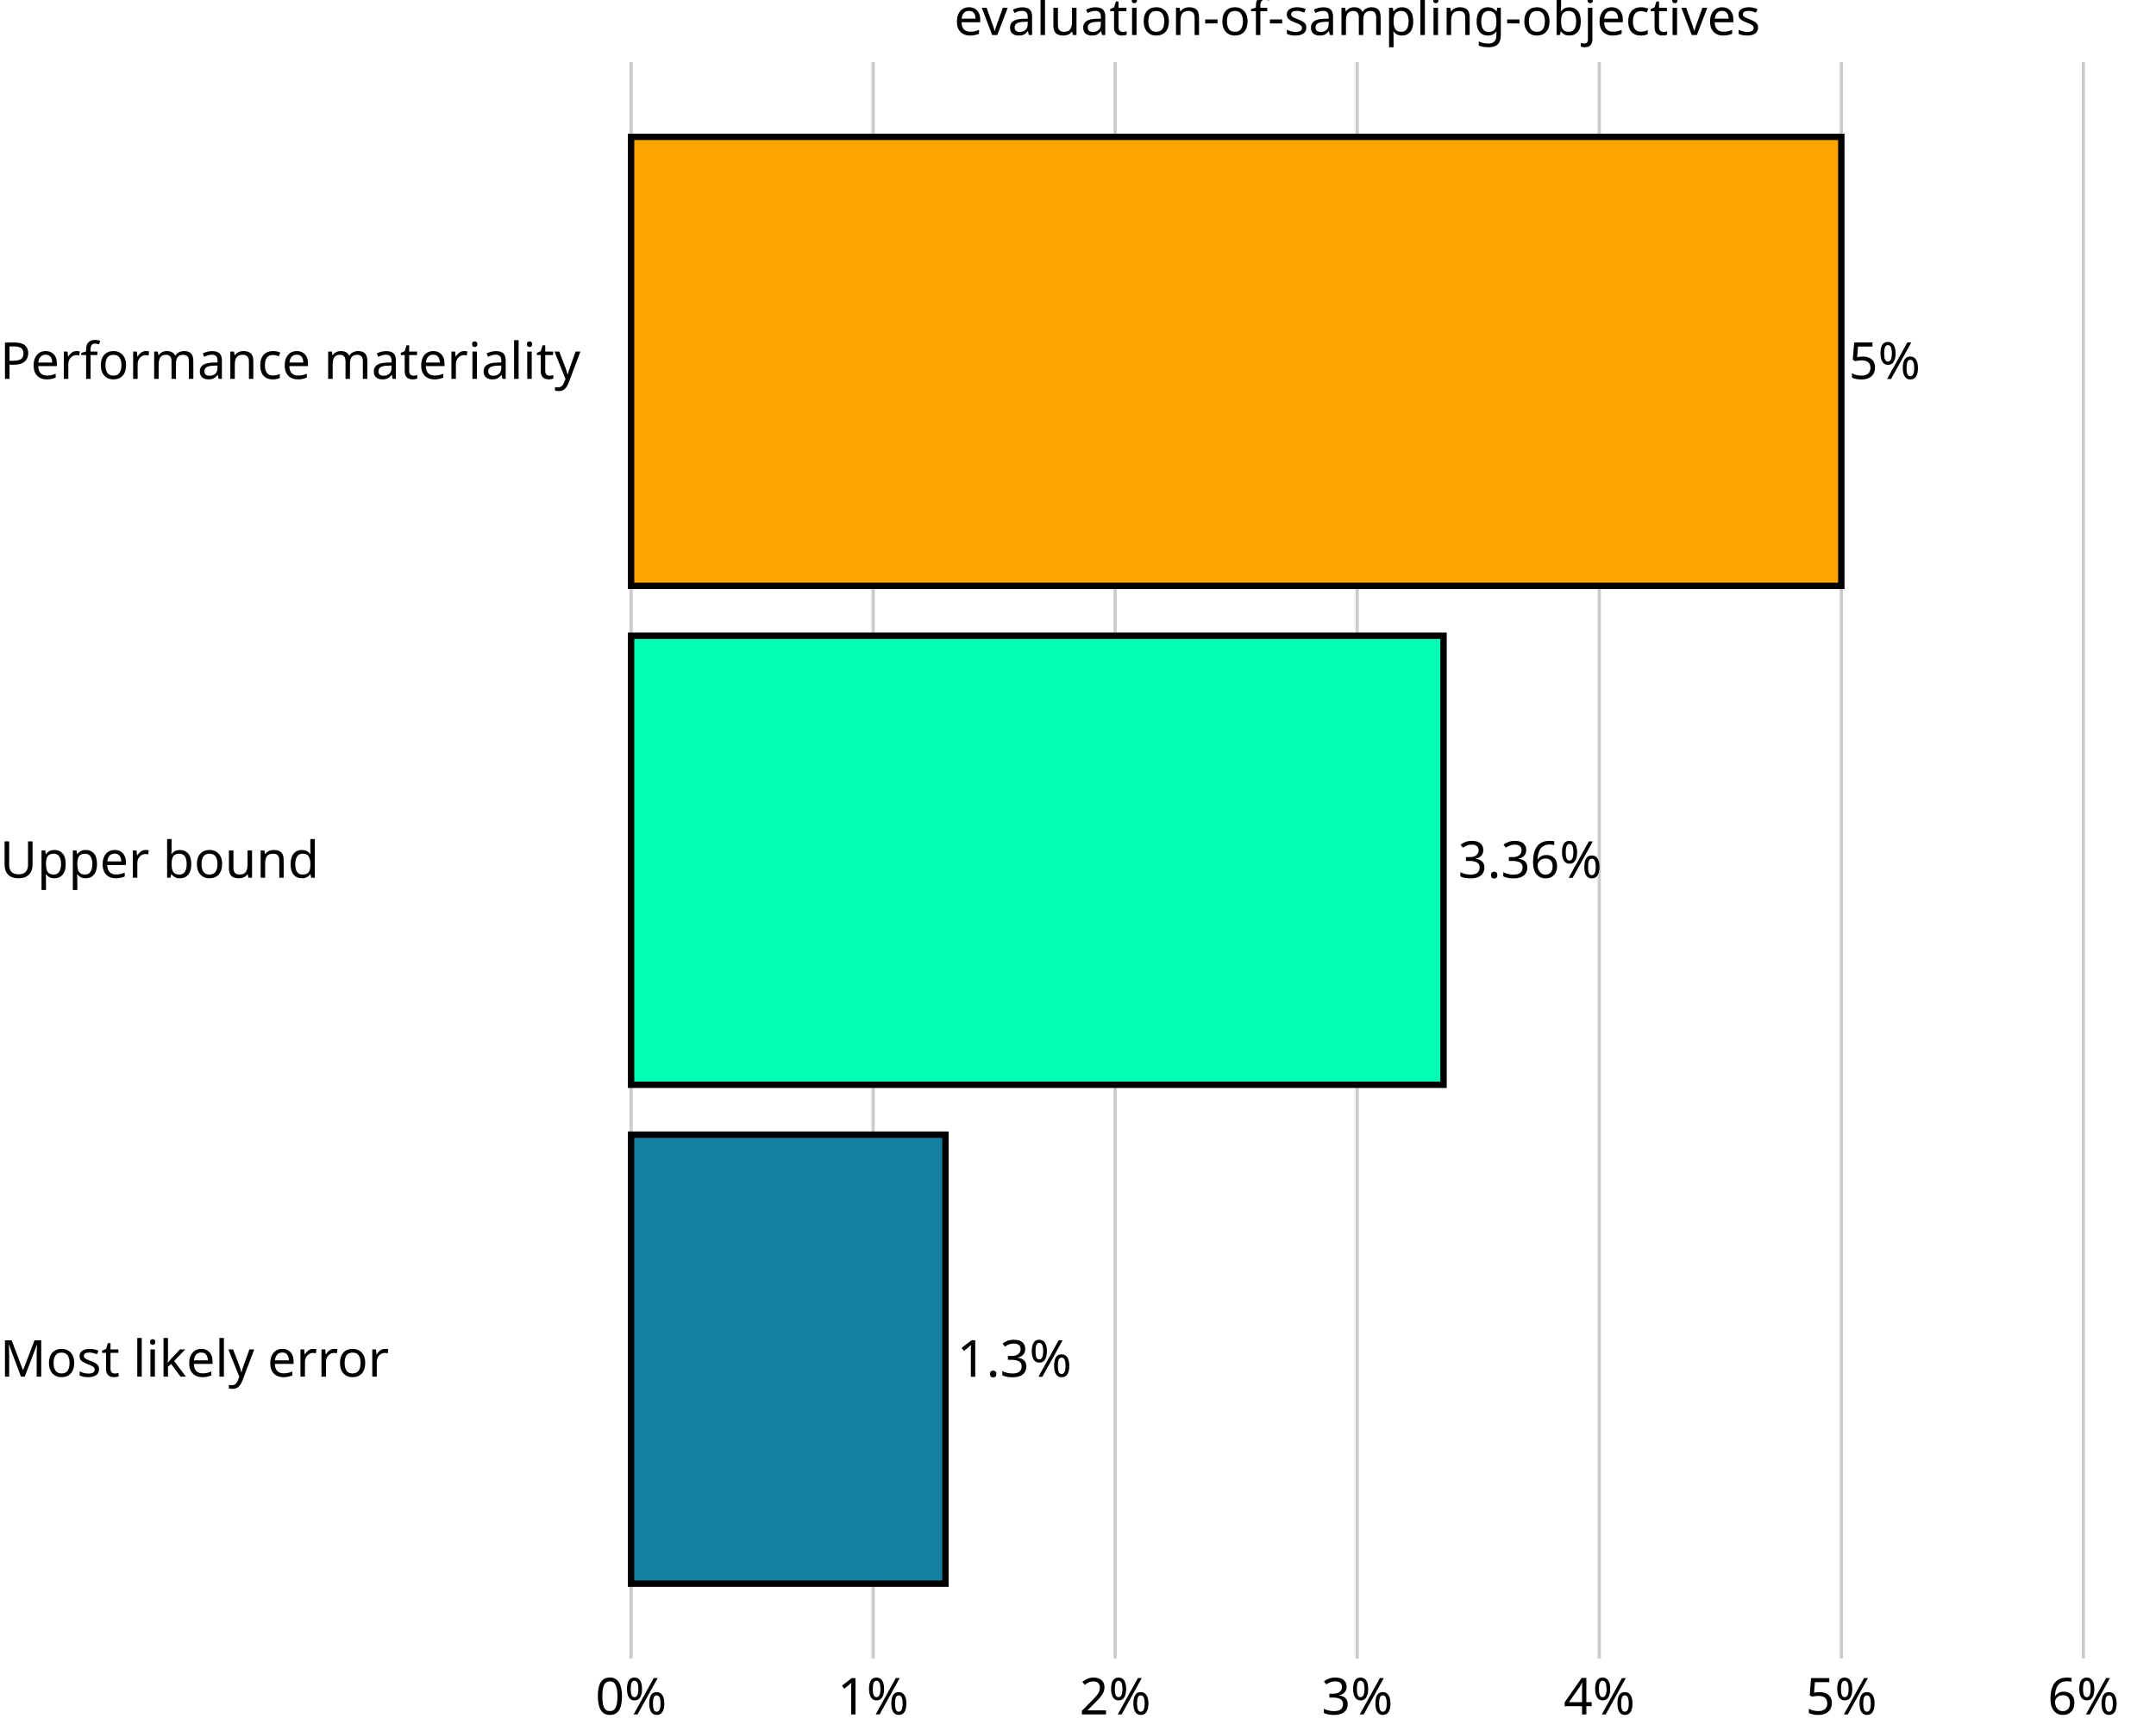
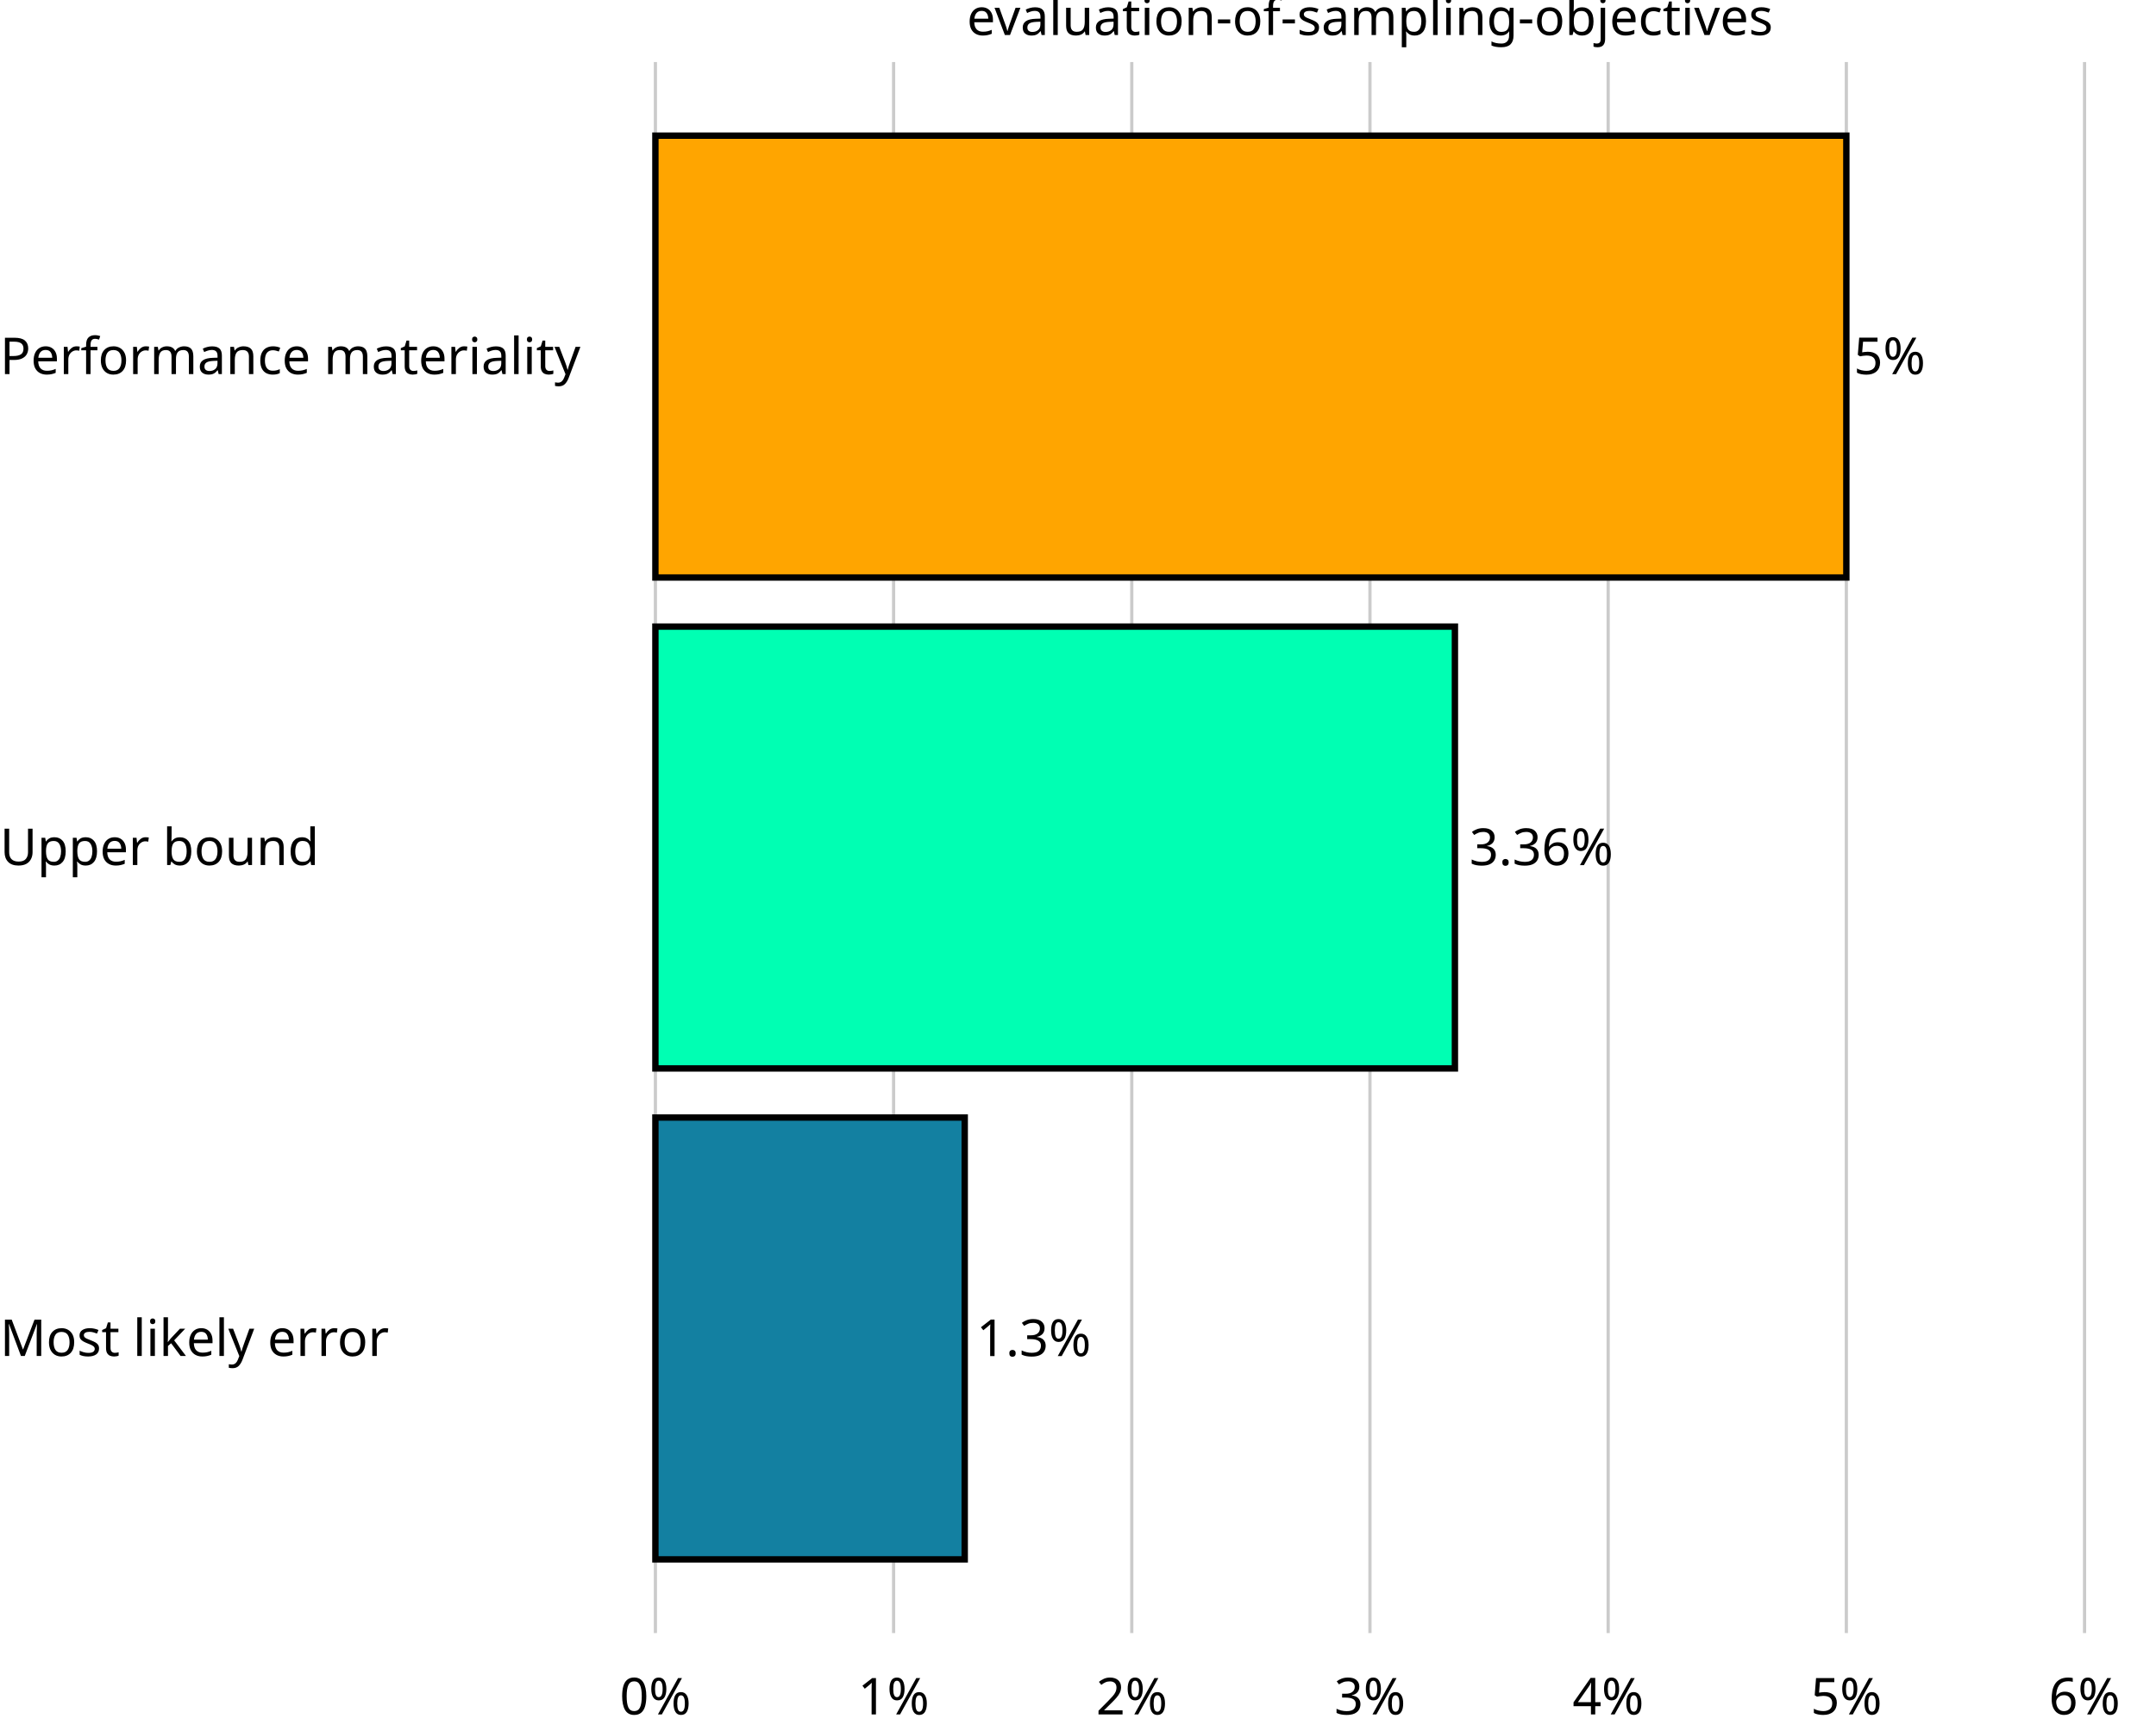
<svg xmlns="http://www.w3.org/2000/svg" class="svglite" data-engine-version="2.0" width="720.00pt" height="576.00pt" viewBox="0 0 720.00 576.00">
  <defs>
    <style type="text/css">
    .svglite line, .svglite polyline, .svglite polygon, .svglite path, .svglite rect, .svglite circle {
      fill: none;
      stroke: #000000;
      stroke-linecap: round;
      stroke-linejoin: round;
      stroke-miterlimit: 10.00;
    }
  </style>
  </defs>
  <rect width="100%" height="100%" style="stroke: none; fill: #FFFFFF;" />
  <defs>
    <clipPath id="cpMC4wMHw3MjAuMDB8MC4wMHw1NzYuMDA=">
      <rect x="0.00" y="0.00" width="720.00" height="576.00" />
    </clipPath>
  </defs>
  <g clip-path="url(#cpMC4wMHw3MjAuMDB8MC4wMHw1NzYuMDA=)">
    <rect x="0.00" y="0.00" width="720.00" height="576.00" style="stroke-width: 10.67; stroke: none;" />
  </g>
  <defs>
-     <clipPath id="cpMTg2LjUwfDcyMC4wMHwyMC43MXw1NTMuODA=">
-       <rect x="186.50" y="20.71" width="533.50" height="533.09" />
+     <clipPath id="cpMTk1LjAxfDcyMC4wMHwyMC43MXw1NDUuMjk=">
+       <rect x="195.01" y="20.71" width="524.99" height="524.59" />
    </clipPath>
  </defs>
-   <g clip-path="url(#cpMTg2LjUwfDcyMC4wMHwyMC43MXw1NTMuODA=)">
-     <rect x="186.50" y="20.71" width="533.50" height="533.09" style="stroke-width: 10.67; stroke: none;" />
-     <polyline points="210.75,553.80 210.75,20.71 " style="stroke-width: 1.07; stroke: #CBCBCB; stroke-linecap: butt;" />
-     <polyline points="291.59,553.80 291.59,20.71 " style="stroke-width: 1.07; stroke: #CBCBCB; stroke-linecap: butt;" />
-     <polyline points="372.42,553.80 372.42,20.71 " style="stroke-width: 1.07; stroke: #CBCBCB; stroke-linecap: butt;" />
-     <polyline points="453.25,553.80 453.25,20.71 " style="stroke-width: 1.07; stroke: #CBCBCB; stroke-linecap: butt;" />
-     <polyline points="534.08,553.80 534.08,20.71 " style="stroke-width: 1.07; stroke: #CBCBCB; stroke-linecap: butt;" />
-     <polyline points="614.92,553.80 614.92,20.71 " style="stroke-width: 1.07; stroke: #CBCBCB; stroke-linecap: butt;" />
-     <polyline points="695.75,553.80 695.75,20.71 " style="stroke-width: 1.07; stroke: #CBCBCB; stroke-linecap: butt;" />
-     <rect x="210.75" y="378.88" width="104.98" height="149.93" style="stroke-width: 2.13; stroke-linecap: butt; stroke-linejoin: miter; fill: #1380A1;" />
-     <rect x="210.75" y="212.29" width="271.32" height="149.93" style="stroke-width: 2.13; stroke-linecap: butt; stroke-linejoin: miter; fill: #00FFB3;" />
-     <rect x="210.75" y="45.70" width="404.16" height="149.93" style="stroke-width: 2.13; stroke-linecap: butt; stroke-linejoin: miter; fill: #FFA500;" />
-     <text x="319.62" y="459.72" style="font-size: 17.07px; font-family: sans;" textLength="38.91px" lengthAdjust="spacingAndGlyphs">1.3%</text>
-     <text x="486.92" y="293.13" style="font-size: 17.07px; font-family: sans;" textLength="48.41px" lengthAdjust="spacingAndGlyphs">3.36%</text>
-     <text x="617.38" y="126.54" style="font-size: 17.07px; font-family: sans;" textLength="24.68px" lengthAdjust="spacingAndGlyphs">5%</text>
-     <rect x="186.50" y="20.71" width="533.50" height="533.09" style="stroke-width: 0.00; stroke: none;" />
+   <g clip-path="url(#cpMTk1LjAxfDcyMC4wMHwyMC43MXw1NDUuMjk=)">
+     <rect x="195.01" y="20.71" width="524.99" height="524.59" style="stroke-width: 10.67; stroke: none;" />
+     <polyline points="218.87,545.29 218.87,20.71 " style="stroke-width: 1.07; stroke: #CBCBCB; stroke-linecap: butt;" />
+     <polyline points="298.42,545.29 298.42,20.71 " style="stroke-width: 1.07; stroke: #CBCBCB; stroke-linecap: butt;" />
+     <polyline points="377.96,545.29 377.96,20.71 " style="stroke-width: 1.07; stroke: #CBCBCB; stroke-linecap: butt;" />
+     <polyline points="457.50,545.29 457.50,20.71 " style="stroke-width: 1.07; stroke: #CBCBCB; stroke-linecap: butt;" />
+     <polyline points="537.05,545.29 537.05,20.71 " style="stroke-width: 1.07; stroke: #CBCBCB; stroke-linecap: butt;" />
+     <polyline points="616.59,545.29 616.59,20.71 " style="stroke-width: 1.07; stroke: #CBCBCB; stroke-linecap: butt;" />
+     <polyline points="696.14,545.29 696.14,20.71 " style="stroke-width: 1.07; stroke: #CBCBCB; stroke-linecap: butt;" />
+     <rect x="218.87" y="373.16" width="103.30" height="147.54" style="stroke-width: 2.13; stroke-linecap: butt; stroke-linejoin: miter; fill: #1380A1;" />
+     <rect x="218.87" y="209.23" width="267.00" height="147.54" style="stroke-width: 2.13; stroke-linecap: butt; stroke-linejoin: miter; fill: #00FFB3;" />
+     <rect x="218.87" y="45.30" width="397.72" height="147.54" style="stroke-width: 2.13; stroke-linecap: butt; stroke-linejoin: miter; fill: #FFA500;" />
+     <text x="326.07" y="452.81" style="font-size: 17.07px; font-family: sans;" textLength="38.91px" lengthAdjust="spacingAndGlyphs">1.3%</text>
+     <text x="490.71" y="288.88" style="font-size: 17.07px; font-family: sans;" textLength="48.41px" lengthAdjust="spacingAndGlyphs">3.36%</text>
+     <text x="619.06" y="124.94" style="font-size: 17.07px; font-family: sans;" textLength="24.68px" lengthAdjust="spacingAndGlyphs">5%</text>
+     <rect x="195.01" y="20.71" width="524.99" height="524.59" style="stroke-width: 0.00; stroke: none;" />
  </g>
  <g clip-path="url(#cpMC4wMHw3MjAuMDB8MC4wMHw1NzYuMDA=)">
-     <polyline points="186.50,553.80 186.50,20.71 " style="stroke-width: 0.00; stroke: none; stroke-linecap: butt;" />
-     <text x="0.00" y="459.69" style="font-size: 17.00px; font-family: sans;" textLength="119.98px" lengthAdjust="spacingAndGlyphs">Most likely error</text>
-     <text x="0.00" y="293.10" style="font-size: 17.00px; font-family: sans;" textLength="98.31px" lengthAdjust="spacingAndGlyphs">Upper bound</text>
-     <text x="0.00" y="126.51" style="font-size: 17.00px; font-family: sans;" textLength="179.53px" lengthAdjust="spacingAndGlyphs">Performance materiality</text>
-     <polyline points="186.50,553.80 720.00,553.80 " style="stroke-width: 0.00; stroke: none; stroke-linecap: butt;" />
-     <text x="210.75" y="572.47" text-anchor="middle" style="font-size: 17.00px; font-family: sans;" textLength="24.57px" lengthAdjust="spacingAndGlyphs">0%</text>
-     <text x="291.59" y="572.47" text-anchor="middle" style="font-size: 17.00px; font-family: sans;" textLength="24.57px" lengthAdjust="spacingAndGlyphs">1%</text>
-     <text x="372.42" y="572.47" text-anchor="middle" style="font-size: 17.00px; font-family: sans;" textLength="24.57px" lengthAdjust="spacingAndGlyphs">2%</text>
-     <text x="453.25" y="572.47" text-anchor="middle" style="font-size: 17.00px; font-family: sans;" textLength="24.57px" lengthAdjust="spacingAndGlyphs">3%</text>
-     <text x="534.08" y="572.47" text-anchor="middle" style="font-size: 17.00px; font-family: sans;" textLength="24.57px" lengthAdjust="spacingAndGlyphs">4%</text>
-     <text x="614.92" y="572.47" text-anchor="middle" style="font-size: 17.00px; font-family: sans;" textLength="24.57px" lengthAdjust="spacingAndGlyphs">5%</text>
-     <text x="695.75" y="572.47" text-anchor="middle" style="font-size: 17.00px; font-family: sans;" textLength="24.57px" lengthAdjust="spacingAndGlyphs">6%</text>
-     <text x="453.25" y="11.70" text-anchor="middle" style="font-size: 17.00px; font-family: sans;" textLength="252.33px" lengthAdjust="spacingAndGlyphs">evaluation-of-sampling-objectives</text>
+     <polyline points="195.01,545.29 195.01,20.71 " style="stroke-width: 0.00; stroke: none; stroke-linecap: butt;" />
+     <text x="-0" y="452.78" style="font-size: 17.00px; font-family: sans;" textLength="119.98px" lengthAdjust="spacingAndGlyphs">Most likely error</text>
+     <text x="-0" y="288.85" style="font-size: 17.00px; font-family: sans;" textLength="98.31px" lengthAdjust="spacingAndGlyphs">Upper bound</text>
+     <text x="-0" y="124.92" style="font-size: 17.00px; font-family: sans;" textLength="179.53px" lengthAdjust="spacingAndGlyphs">Performance materiality</text>
+     <polyline points="195.01,545.29 720.00,545.29 " style="stroke-width: 0.00; stroke: none; stroke-linecap: butt;" />
+     <text x="218.87" y="572.47" text-anchor="middle" style="font-size: 17.00px; font-family: sans;" textLength="24.57px" lengthAdjust="spacingAndGlyphs">0%</text>
+     <text x="298.42" y="572.47" text-anchor="middle" style="font-size: 17.00px; font-family: sans;" textLength="24.57px" lengthAdjust="spacingAndGlyphs">1%</text>
+     <text x="377.96" y="572.47" text-anchor="middle" style="font-size: 17.00px; font-family: sans;" textLength="24.57px" lengthAdjust="spacingAndGlyphs">2%</text>
+     <text x="457.50" y="572.47" text-anchor="middle" style="font-size: 17.00px; font-family: sans;" textLength="24.57px" lengthAdjust="spacingAndGlyphs">3%</text>
+     <text x="537.05" y="572.47" text-anchor="middle" style="font-size: 17.00px; font-family: sans;" textLength="24.57px" lengthAdjust="spacingAndGlyphs">4%</text>
+     <text x="616.59" y="572.47" text-anchor="middle" style="font-size: 17.00px; font-family: sans;" textLength="24.57px" lengthAdjust="spacingAndGlyphs">5%</text>
+     <text x="696.14" y="572.47" text-anchor="middle" style="font-size: 17.00px; font-family: sans;" textLength="24.57px" lengthAdjust="spacingAndGlyphs">6%</text>
+     <text x="457.50" y="11.70" text-anchor="middle" style="font-size: 17.00px; font-family: sans;" textLength="252.33px" lengthAdjust="spacingAndGlyphs">evaluation-of-sampling-objectives</text>
  </g>
</svg>
